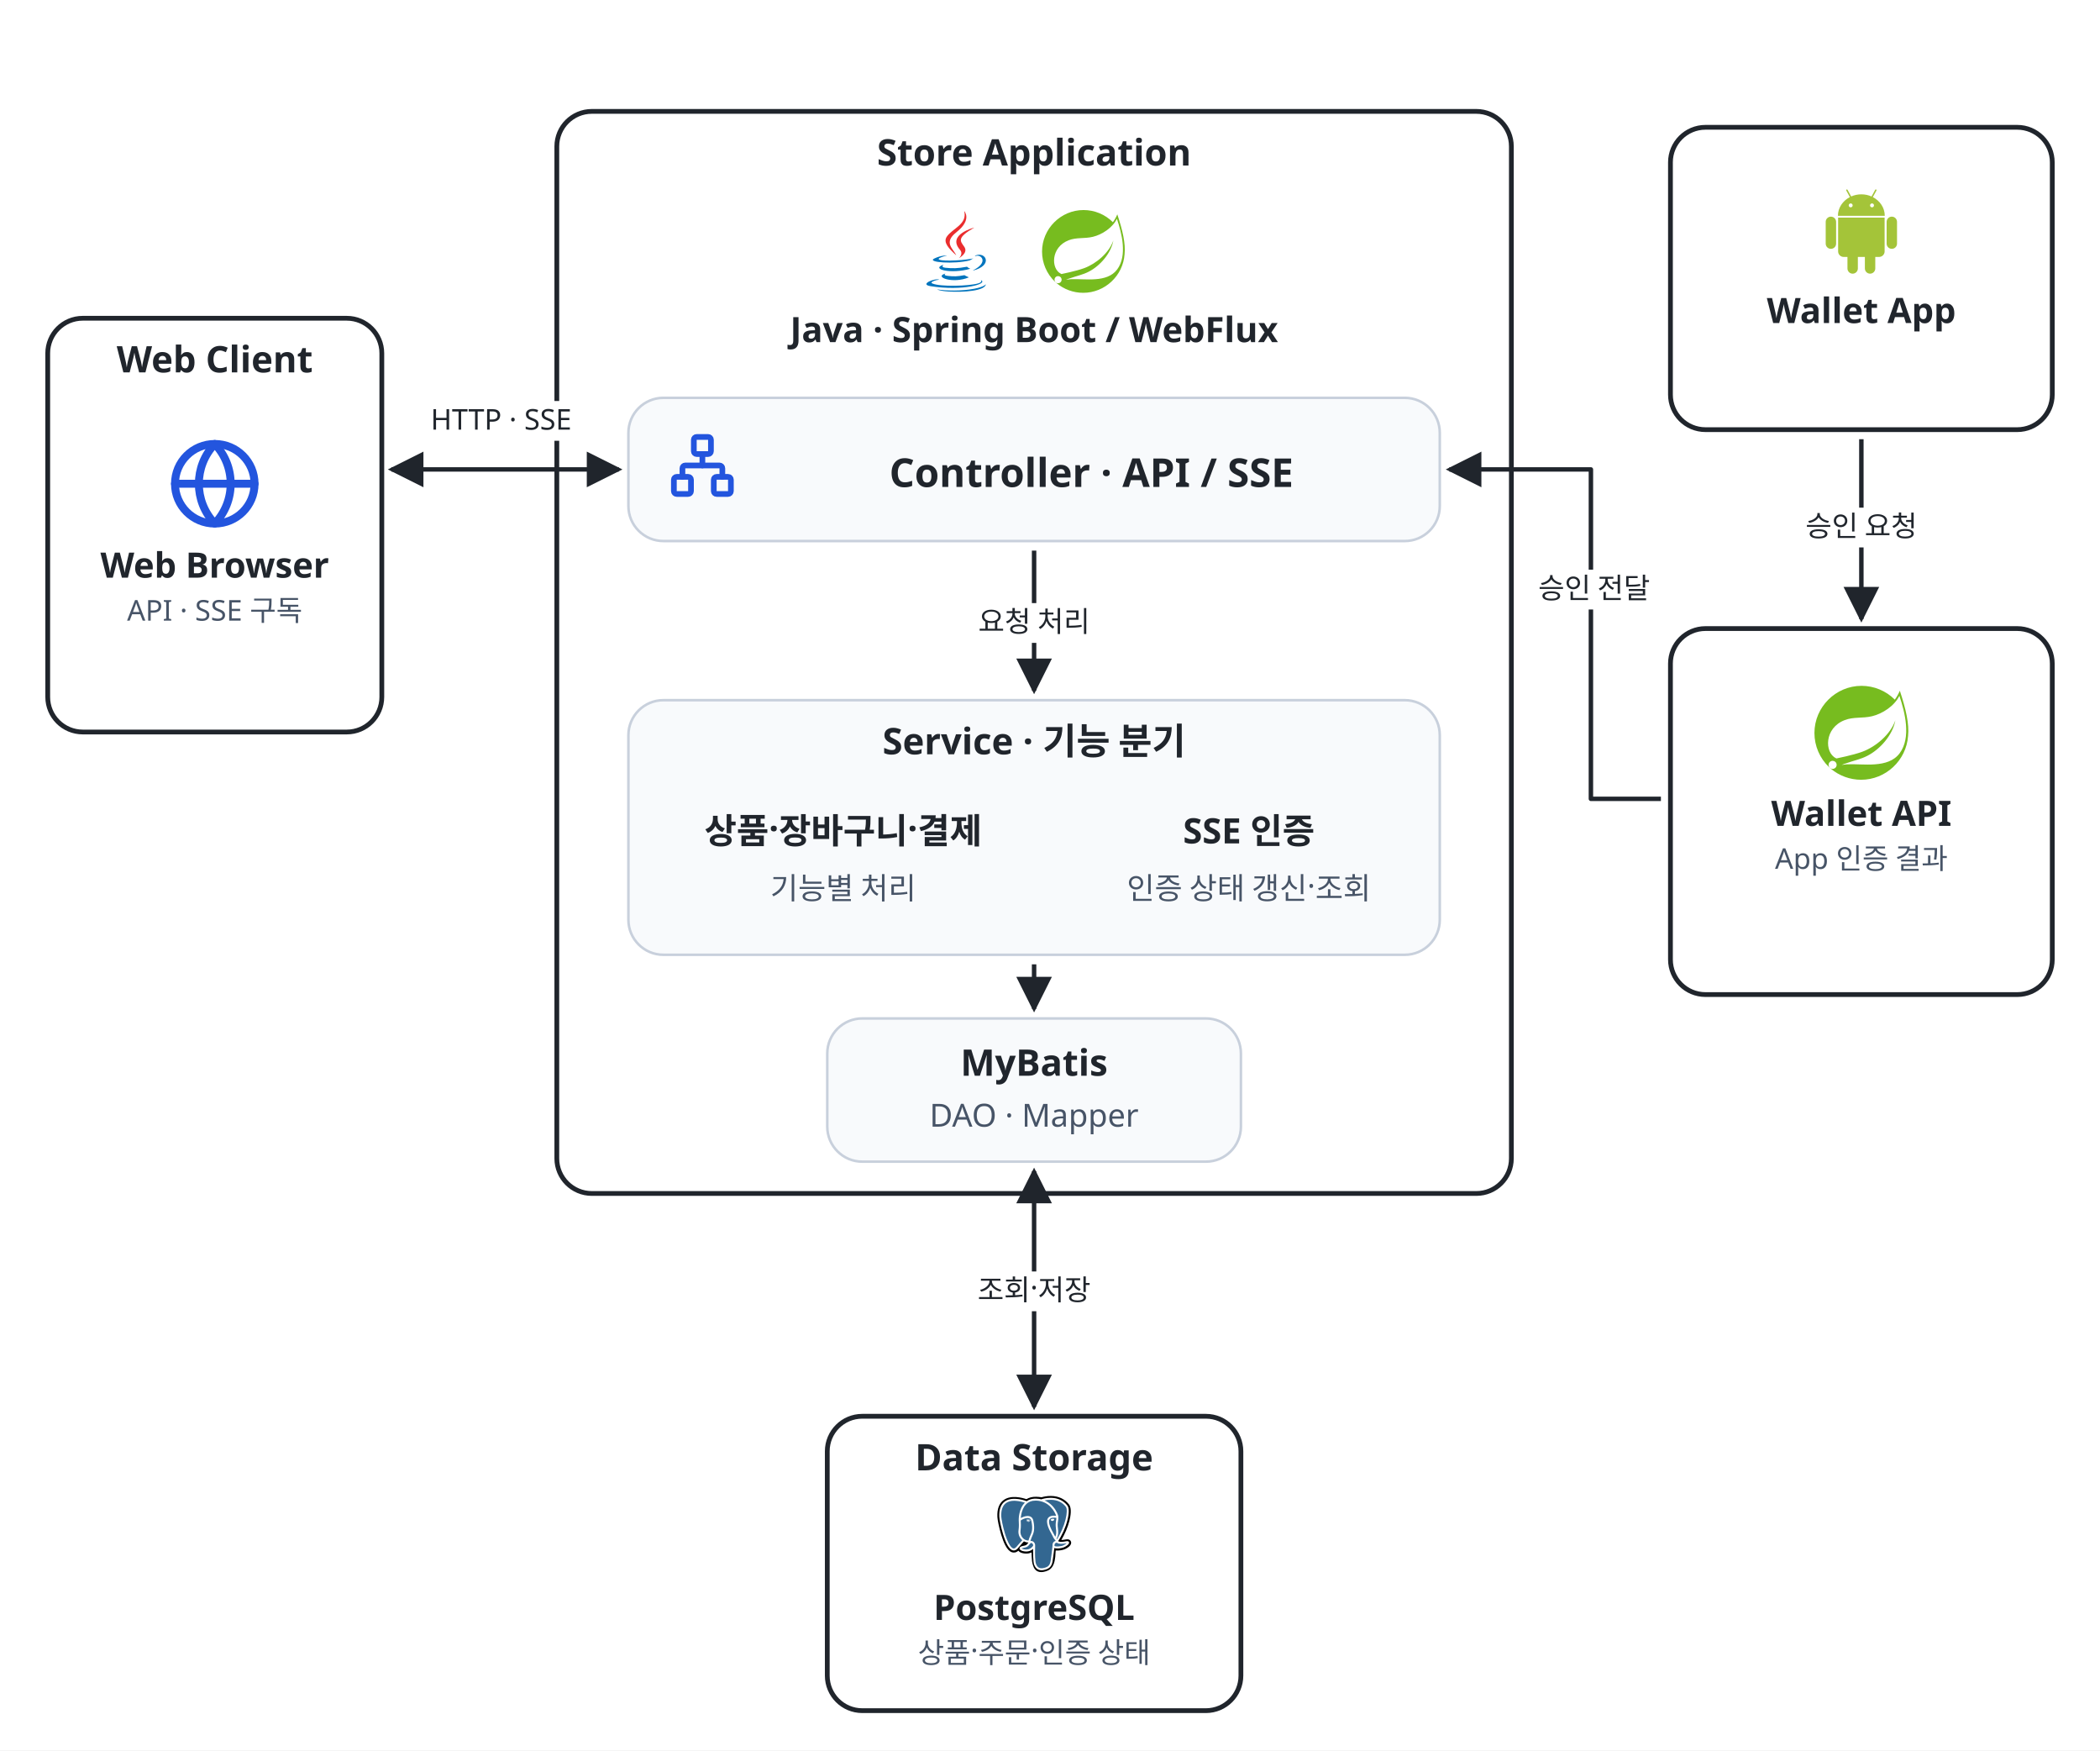
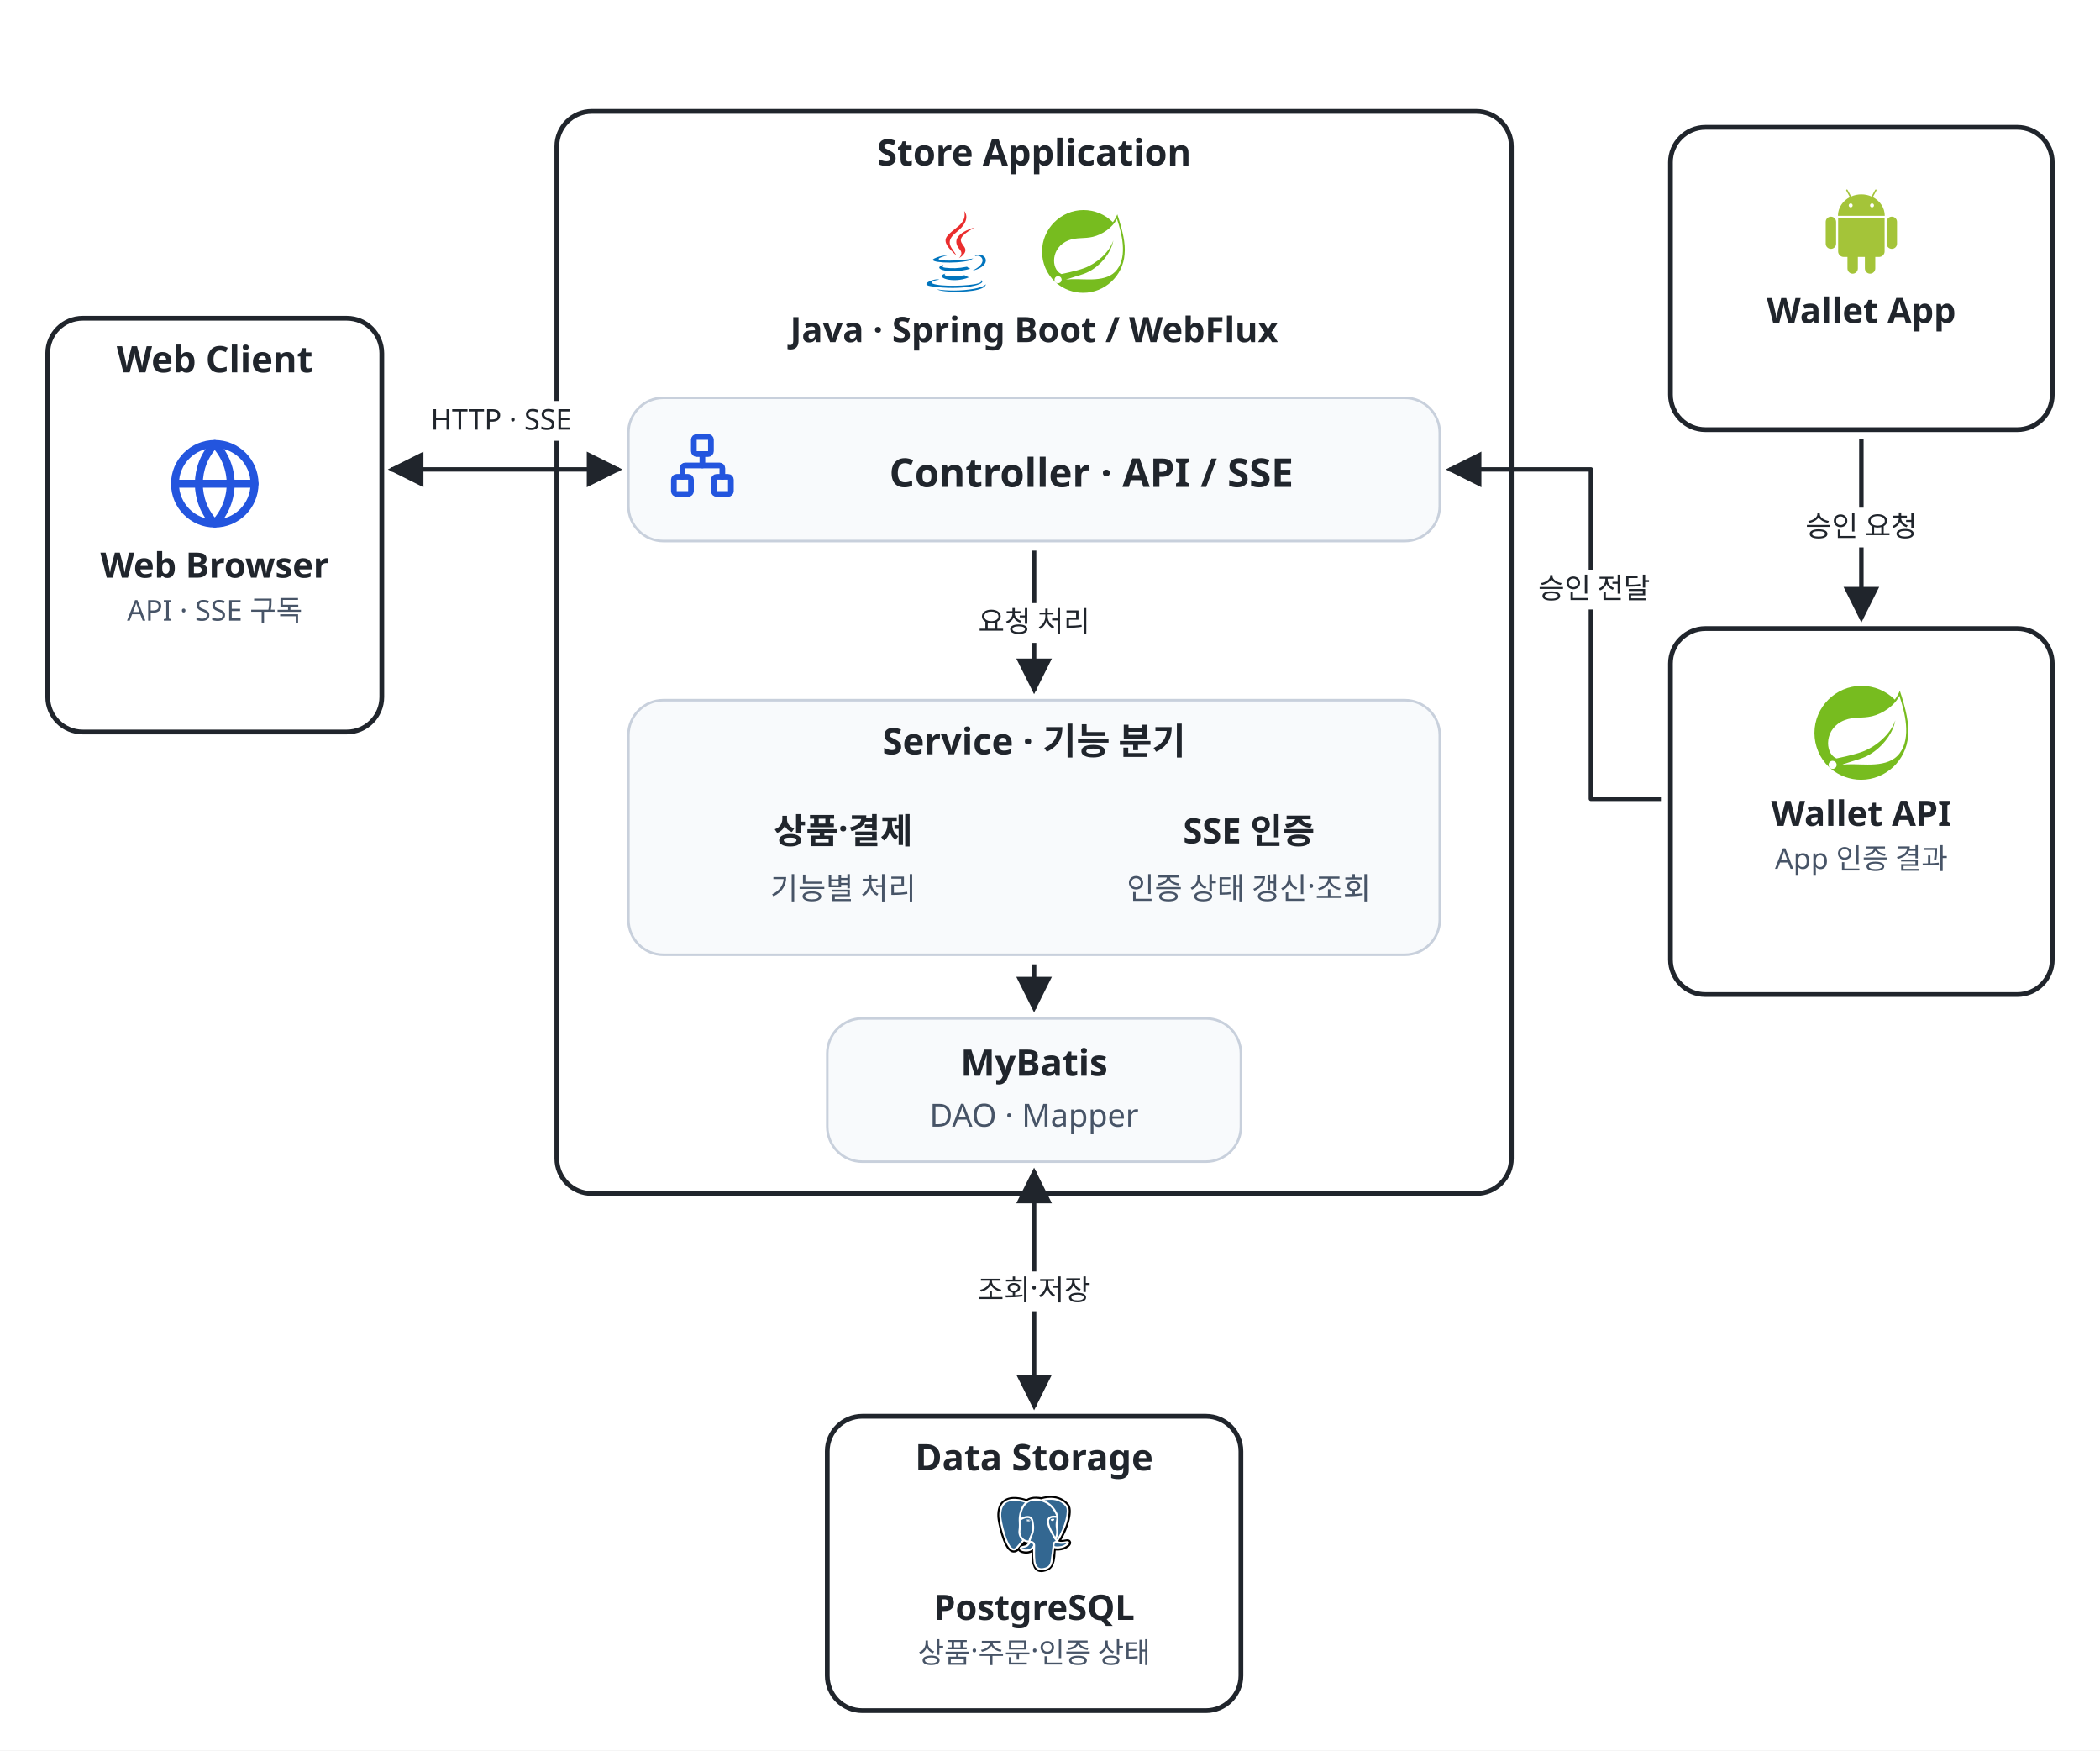
<svg xmlns="http://www.w3.org/2000/svg" width="1320" height="1100" viewBox="0 0 1320 1100" role="img" aria-labelledby="title desc">
  <defs>
    <marker id="arrow" viewBox="0 0 10 10" refX="9" refY="5" markerWidth="8" markerHeight="8" orient="auto-start-reverse">
      <path d="M 0 0 L 10 5 L 0 10 Z" fill="#20252c" />
    </marker>
    <marker id="arrow-start" viewBox="0 0 10 10" refX="1" refY="5" markerWidth="8" markerHeight="8" orient="auto">
      <path d="M 10 0 L 0 5 L 10 10 Z" fill="#20252c" />
    </marker>
    <symbol id="icon-android" viewBox="0 0 128 128">
      <g>
        <path fill="#fff" d="M21.012 91.125c-5.538.003-10.038-4.503-10.039-10.04l-.002-30.739c-.002-5.532 4.497-10.037 10.028-10.038 2.689-.002 5.207 1.041 7.105 2.937s2.942 4.418 2.944 7.099l-.003 30.74a9.924 9.924 0 01-2.931 7.094 9.962 9.962 0 01-7.102 2.947m-.008-48.12c-4.053-.002-7.338 3.291-7.339 7.341l.005 30.736a7.347 7.347 0 007.341 7.348 7.338 7.338 0 007.339-7.347V50.342a7.345 7.345 0 00-7.346-7.337" />
        <path fill="#fff" d="M99.742 44.527l-2.698-.001-66.119.009-2.699.001-.002-2.699c-.006-11.08 6.03-21.385 15.917-27.473l-3.844-7.017c-.47-.822-.588-1.863-.314-2.815a3.732 3.732 0 011.814-2.239 3.605 3.605 0 011.759-.447c1.362 0 2.609.739 3.267 1.933l4.023 7.329a37.842 37.842 0 0113.099-2.305c4.606-.002 9.023.777 13.204 2.311l4.017-7.341a3.711 3.711 0 013.263-1.932 3.712 3.712 0 011.761.438A3.706 3.706 0 0188 4.524a3.69 3.69 0 01-.318 2.832l-3.842 7.013c9.871 6.101 15.9 16.398 15.899 27.459l.003 2.699zM80.196 15.403l5.123-9.355a1.019 1.019 0 10-1.783-.981l-5.176 9.45c-4.354-1.934-9.229-3.021-14.382-3.016-5.142-.005-10.008 1.078-14.349 3.005l-5.181-9.429a1.009 1.009 0 00-1.379-.405c-.497.266-.68.891-.403 1.379l5.125 9.348c-10.07 5.194-16.874 15.084-16.868 26.439l66.118-.008c.003-11.351-6.789-21.221-16.845-26.427M48.94 29.86a2.772 2.772 0 01.003-5.545 2.78 2.78 0 012.775 2.774 2.775 2.775 0 01-2.778 2.771m30.107-.006a2.767 2.767 0 01-2.772-2.771 2.788 2.788 0 012.773-2.778 2.79 2.79 0 012.767 2.779 2.769 2.769 0 01-2.768 2.77m-27.336 96.305c-5.533-.001-10.036-4.501-10.037-10.038l-.002-13.567-2.638.003a10.453 10.453 0 01-7.448-3.082 10.437 10.437 0 01-3.083-7.452l-.01-47.627v-2.701h2.699l65.623-.01 2.7-.002v2.699l.007 47.633c.001 5.809-4.725 10.536-10.532 10.535l-2.654.002.003 13.562c0 5.534-4.502 10.039-10.033 10.039a9.933 9.933 0 01-7.098-2.937 9.952 9.952 0 01-2.947-7.096v-13.568H61.75v13.565c-.002 5.535-4.503 10.043-10.039 10.042" />
        <path fill="#fff" d="M31.205 92.022a7.82 7.82 0 007.831 7.837h5.333l.006 16.264c-.001 4.05 3.289 7.341 7.335 7.342a7.342 7.342 0 007.338-7.348l.001-16.259 9.909-.003-.001 16.263c.004 4.051 3.298 7.346 7.343 7.338 4.056.003 7.344-3.292 7.343-7.344l-.005-16.259 5.353-.001c4.319.001 7.832-3.508 7.832-7.837l-.009-47.635-65.621.012.012 47.63zm75.791-.91c-5.536.001-10.039-4.498-10.038-10.036l-.008-30.738c.002-5.537 4.498-10.041 10.031-10.041 5.54-.001 10.046 4.502 10.045 10.038l.003 30.736c.001 5.534-4.498 10.042-10.033 10.041m-.01-48.116c-4.053-.004-7.337 3.287-7.337 7.342l.003 30.737a7.336 7.336 0 007.342 7.34 7.338 7.338 0 007.338-7.343l-.008-30.736a7.335 7.335 0 00-7.338-7.34" />
        <path fill="#A4C439" d="M21.004 43.005c-4.053-.002-7.338 3.291-7.339 7.341l.005 30.736a7.338 7.338 0 007.342 7.343 7.33 7.33 0 007.338-7.342V50.342a7.345 7.345 0 00-7.346-7.337m59.192-27.602l5.123-9.355a1.023 1.023 0 00-.401-1.388 1.022 1.022 0 00-1.382.407l-5.175 9.453c-4.354-1.938-9.227-3.024-14.383-3.019-5.142-.005-10.013 1.078-14.349 3.005l-5.181-9.429a1.01 1.01 0 00-1.378-.406 1.007 1.007 0 00-.404 1.38l5.125 9.349c-10.07 5.193-16.874 15.083-16.868 26.438l66.118-.008c.003-11.351-6.789-21.221-16.845-26.427M48.94 29.86a2.772 2.772 0 01.003-5.545 2.78 2.78 0 012.775 2.774 2.775 2.775 0 01-2.778 2.771m30.107-.006a2.77 2.77 0 01-2.772-2.771 2.793 2.793 0 012.773-2.778 2.79 2.79 0 012.767 2.779 2.767 2.767 0 01-2.768 2.77M31.193 44.392l.011 47.635a7.822 7.822 0 007.832 7.831l5.333.002.006 16.264c-.001 4.05 3.291 7.342 7.335 7.342 4.056 0 7.342-3.295 7.343-7.347l-.004-16.26 9.909-.003.004 16.263c0 4.047 3.293 7.346 7.338 7.338 4.056.003 7.344-3.292 7.343-7.344l-.005-16.259 5.352-.004a7.835 7.835 0 007.836-7.834l-.009-47.635-65.624.011zm83.134 5.943a7.338 7.338 0 00-7.341-7.339c-4.053-.004-7.337 3.287-7.337 7.342l.006 30.738a7.334 7.334 0 007.339 7.339 7.337 7.337 0 007.338-7.343l-.005-30.737z" />
      </g>
    </symbol>
    <symbol id="icon-globe" viewBox="0 0 24 24">
      <g fill="none" stroke="currentColor" stroke-width="2" stroke-linecap="round" stroke-linejoin="round">
        <circle cx="12" cy="12" r="10" />
        <path d="M12 2a14.5 14.5 0 0 0 0 20 14.5 14.5 0 0 0 0-20" />
        <path d="M2 12h20" />
      </g>
    </symbol>
    <symbol id="icon-java" viewBox="0 0 128 128">
      <g>
        <path fill="#0074BD" d="M47.617 98.12s-4.767 2.774 3.397 3.71c9.892 1.13 14.947.968 25.845-1.092 0 0 2.871 1.795 6.873 3.351-24.439 10.47-55.308-.607-36.115-5.969zm-2.988-13.665s-5.348 3.959 2.823 4.805c10.567 1.091 18.91 1.18 33.354-1.6 0 0 1.993 2.025 5.132 3.131-29.542 8.64-62.446.68-41.309-6.336z" />
        <path fill="#EA2D2E" d="M69.802 61.271c6.025 6.935-1.58 13.17-1.58 13.17s15.289-7.891 8.269-17.777c-6.559-9.215-11.587-13.792 15.635-29.58 0 .001-42.731 10.67-22.324 34.187z" />
        <path fill="#0074BD" d="M102.123 108.229s3.529 2.91-3.888 5.159c-14.102 4.272-58.706 5.56-71.094.171-4.451-1.938 3.899-4.625 6.526-5.192 2.739-.593 4.303-.485 4.303-.485-4.953-3.487-32.013 6.85-13.743 9.815 49.821 8.076 90.817-3.637 77.896-9.468zM49.912 70.294s-22.686 5.389-8.033 7.348c6.188.828 18.518.638 30.011-.326 9.39-.789 18.813-2.474 18.813-2.474s-3.308 1.419-5.704 3.053c-23.042 6.061-67.544 3.238-54.731-2.958 10.832-5.239 19.644-4.643 19.644-4.643zm40.697 22.747c23.421-12.167 12.591-23.86 5.032-22.285-1.848.385-2.677.72-2.677.72s.688-1.079 2-1.543c14.953-5.255 26.451 15.503-4.823 23.725 0-.002.359-.327.468-.617z" />
        <path fill="#EA2D2E" d="M76.491 1.587S89.459 14.563 64.188 34.51c-20.266 16.006-4.621 25.13-.007 35.559-11.831-10.673-20.509-20.07-14.688-28.815C58.041 28.42 81.722 22.195 76.491 1.587z" />
        <path fill="#0074BD" d="M52.214 126.021c22.476 1.437 57-.8 57.817-11.436 0 0-1.571 4.032-18.577 7.231-19.186 3.612-42.854 3.191-56.887.874 0 .001 2.875 2.381 17.647 3.331z" />
      </g>
    </symbol>
    <symbol id="icon-network" viewBox="0 0 24 24">
      <g fill="none" stroke="currentColor" stroke-width="2" stroke-linecap="round" stroke-linejoin="round">
        <rect x="16" y="16" width="6" height="6" rx="1" />
        <rect x="2" y="16" width="6" height="6" rx="1" />
        <rect x="9" y="2" width="6" height="6" rx="1" />
        <path d="M5 16v-3a1 1 0 0 1 1-1h12a1 1 0 0 1 1 1v3" />
        <path d="M12 12V8" />
      </g>
    </symbol>
    <symbol id="icon-postgresql" viewBox="0 0 128 128">
      <g>
        <path d="M93.809 92.112c.785-6.533.55-7.492 5.416-6.433l1.235.108c3.742.17 8.637-.602 11.513-1.938 6.191-2.873 9.861-7.668 3.758-6.409-13.924 2.873-14.881-1.842-14.881-1.842 14.703-21.815 20.849-49.508 15.543-56.287-14.47-18.489-39.517-9.746-39.936-9.52l-.134.025c-2.751-.571-5.83-.912-9.289-.968-6.301-.104-11.082 1.652-14.709 4.402 0 0-44.683-18.409-42.604 23.151.442 8.841 12.672 66.898 27.26 49.362 5.332-6.412 10.484-11.834 10.484-11.834 2.558 1.699 5.622 2.567 8.834 2.255l.249-.212c-.078.796-.044 1.575.099 2.497-3.757 4.199-2.653 4.936-10.166 6.482-7.602 1.566-3.136 4.355-.221 5.084 3.535.884 11.712 2.136 17.238-5.598l-.22.882c1.474 1.18 1.375 8.477 1.583 13.69.209 5.214.558 10.079 1.621 12.948 1.063 2.868 2.317 10.256 12.191 8.14 8.252-1.764 14.561-4.309 15.136-27.985" />
        <path d="M75.458 125.256c-4.367 0-7.211-1.689-8.938-3.32-2.607-2.46-3.641-5.629-4.259-7.522l-.267-.79c-1.244-3.358-1.666-8.193-1.916-14.419-.038-.935-.064-1.898-.093-2.919-.021-.747-.047-1.684-.085-2.664a18.8 18.8 0 01-4.962 1.568c-3.079.526-6.389.356-9.84-.507-2.435-.609-4.965-1.871-6.407-3.82-4.203 3.681-8.212 3.182-10.396 2.453-3.853-1.285-7.301-4.896-10.542-11.037-2.309-4.375-4.542-10.075-6.638-16.943-3.65-11.96-5.969-24.557-6.175-28.693C4.292 23.698 7.777 14.44 15.296 9.129 27.157.751 45.128 5.678 51.68 7.915c4.402-2.653 9.581-3.944 15.433-3.851 3.143.051 6.136.327 8.916.823 2.9-.912 8.628-2.221 15.185-2.139 12.081.144 22.092 4.852 28.949 13.615 4.894 6.252 2.474 19.381.597 26.651-2.642 10.226-7.271 21.102-12.957 30.57 1.544.011 3.781-.174 6.961-.831 6.274-1.295 8.109 2.069 8.607 3.575 1.995 6.042-6.677 10.608-9.382 11.864-3.466 1.609-9.117 2.589-13.745 2.377l-.202-.013-1.216-.107-.12 1.014-.116.991c-.311 11.999-2.025 19.598-5.552 24.619-3.697 5.264-8.835 6.739-13.361 7.709-1.544.33-2.947.474-4.219.474zm-9.19-43.671c2.819 2.256 3.066 6.501 3.287 14.434.028.99.054 1.927.089 2.802.106 2.65.355 8.855 1.327 11.477.137.371.26.747.39 1.146 1.083 3.316 1.626 4.979 6.309 3.978 3.931-.843 5.952-1.599 7.534-3.851 2.299-3.274 3.585-9.86 3.821-19.575l4.783.116-4.75-.57.14-1.186c.455-3.91.783-6.734 3.396-8.602 2.097-1.498 4.486-1.353 6.389-1.01-2.091-1.58-2.669-3.433-2.823-4.193l-.399-1.965 1.121-1.663c6.457-9.58 11.781-21.354 14.609-32.304 2.906-11.251 2.02-17.226 1.134-18.356-11.729-14.987-32.068-8.799-34.192-8.097l-.359.194-1.8.335-.922-.191c-2.542-.528-5.366-.82-8.393-.869-4.756-.08-8.593 1.044-11.739 3.431l-2.183 1.655-2.533-1.043c-5.412-2.213-21.308-6.662-29.696-.721-4.656 3.298-6.777 9.76-6.305 19.207.156 3.119 2.275 14.926 5.771 26.377 4.831 15.825 9.221 21.082 11.054 21.693.32.108 1.15-.537 1.976-1.529a270.708 270.708 0 0110.694-12.07l2.77-2.915 3.349 2.225c1.35.897 2.839 1.406 4.368 1.502l7.987-6.812-1.157 11.808c-.026.265-.039.626.065 1.296l.348 2.238-1.51 1.688-.174.196 4.388 2.025 1.836-2.301z" />
        <path fill="#336791" d="M115.731 77.44c-13.925 2.873-14.882-1.842-14.882-1.842 14.703-21.816 20.849-49.51 15.545-56.287C101.924.823 76.875 9.566 76.457 9.793l-.135.024c-2.751-.571-5.83-.911-9.291-.967-6.301-.103-11.08 1.652-14.707 4.402 0 0-44.684-18.408-42.606 23.151.442 8.842 12.672 66.899 27.26 49.363 5.332-6.412 10.483-11.834 10.483-11.834 2.559 1.699 5.622 2.567 8.833 2.255l.25-.212c-.078.796-.042 1.575.1 2.497-3.758 4.199-2.654 4.936-10.167 6.482-7.602 1.566-3.136 4.355-.22 5.084 3.534.884 11.712 2.136 17.237-5.598l-.221.882c1.473 1.18 2.507 7.672 2.334 13.557-.174 5.885-.29 9.926.871 13.082 1.16 3.156 2.316 10.256 12.192 8.14 8.252-1.768 12.528-6.351 13.124-13.995.422-5.435 1.377-4.631 1.438-9.49l.767-2.3c.884-7.367.14-9.743 5.225-8.638l1.235.108c3.742.17 8.639-.602 11.514-1.938 6.19-2.871 9.861-7.667 3.758-6.408z" />
        <path fill="#fff" d="M75.957 122.307c-8.232 0-10.84-6.519-11.907-9.185-1.562-3.907-1.899-19.069-1.551-31.503a1.59 1.59 0 011.64-1.55 1.594 1.594 0 011.55 1.639c-.401 14.341.168 27.337 1.324 30.229 1.804 4.509 4.54 8.453 12.275 6.796 7.343-1.575 10.093-4.359 11.318-11.46.94-5.449 2.799-20.951 3.028-24.01a1.593 1.593 0 011.71-1.472 1.597 1.597 0 011.472 1.71c-.239 3.185-2.089 18.657-3.065 24.315-1.446 8.387-5.185 12.191-13.794 14.037-1.463.313-2.792.453-4 .454zM31.321 90.466a6.71 6.71 0 01-2.116-.35c-5.347-1.784-10.44-10.492-15.138-25.885-3.576-11.717-5.842-23.947-6.041-27.922-.589-11.784 2.445-20.121 9.02-24.778 13.007-9.216 34.888-.44 35.813-.062a1.596 1.596 0 01-1.207 2.955c-.211-.086-21.193-8.492-32.768-.285-5.622 3.986-8.203 11.392-7.672 22.011.167 3.349 2.284 15.285 5.906 27.149 4.194 13.742 8.967 22.413 13.096 23.79.648.216 2.62.873 5.439-2.517A245.272 245.272 0 0145.88 73.046a1.596 1.596 0 012.304 2.208c-.048.05-4.847 5.067-10.077 11.359-2.477 2.979-4.851 3.853-6.786 3.853zm69.429-13.445a1.596 1.596 0 01-1.322-2.487c14.863-22.055 20.08-48.704 15.612-54.414-5.624-7.186-13.565-10.939-23.604-11.156-7.433-.16-13.341 1.738-14.307 2.069l-.243.099c-.971.305-1.716-.227-1.997-.849a1.6 1.6 0 01.631-2.025c.046-.027.192-.089.429-.176l-.021.006.021-.007c1.641-.601 7.639-2.4 15.068-2.315 11.108.118 20.284 4.401 26.534 12.388 2.957 3.779 2.964 12.485.019 23.887-3.002 11.625-8.651 24.118-15.497 34.277-.306.457-.81.703-1.323.703zm.76 10.21c-2.538 0-4.813-.358-6.175-1.174-1.4-.839-1.667-1.979-1.702-2.584-.382-6.71 3.32-7.878 5.208-8.411-.263-.398-.637-.866-1.024-1.349-1.101-1.376-2.609-3.26-3.771-6.078-.182-.44-.752-1.463-1.412-2.648-3.579-6.418-11.026-19.773-6.242-26.612 2.214-3.165 6.623-4.411 13.119-3.716C97.6 28.837 88.5 10.625 66.907 10.271c-6.494-.108-11.82 1.889-15.822 5.93-8.96 9.049-8.636 25.422-8.631 25.586a1.595 1.595 0 11-3.19.084c-.02-.727-.354-17.909 9.554-27.916C53.455 9.272 59.559 6.96 66.96 7.081c13.814.227 22.706 7.25 27.732 13.101 5.479 6.377 8.165 13.411 8.386 15.759.165 1.746-1.088 2.095-1.341 2.147l-.576.013c-6.375-1.021-10.465-.312-12.156 2.104-3.639 5.201 3.406 17.834 6.414 23.229.768 1.376 1.322 2.371 1.576 2.985.988 2.396 2.277 4.006 3.312 5.3.911 1.138 1.7 2.125 1.982 3.283.131.23 1.99 2.98 13.021.703 2.765-.57 4.423-.083 4.93 1.45.997 3.015-4.597 6.532-7.694 7.97-2.775 1.29-7.204 2.106-11.036 2.106zm-4.696-4.021c.35.353 2.101.962 5.727.806 3.224-.138 6.624-.839 8.664-1.786 2.609-1.212 4.351-2.567 5.253-3.492l-.5.092c-7.053 1.456-12.042 1.262-14.828-.577a6.162 6.162 0 01-.54-.401c-.302.119-.581.197-.78.253-1.58.443-3.214.902-2.996 5.105zm-45.562 8.915c-1.752 0-3.596-.239-5.479-.71-1.951-.488-5.24-1.957-5.19-4.37.057-2.707 3.994-3.519 5.476-3.824 5.354-1.103 5.703-1.545 7.376-3.67.488-.619 1.095-1.39 1.923-2.314 1.229-1.376 2.572-2.073 3.992-2.073.989 0 1.8.335 2.336.558 1.708.708 3.133 2.42 3.719 4.467.529 1.847.276 3.625-.71 5.006-3.237 4.533-7.886 6.93-13.443 6.93zm-7.222-4.943c.481.372 1.445.869 2.518 1.137 1.631.408 3.213.615 4.705.615 4.546 0 8.196-1.882 10.847-5.594.553-.774.387-1.757.239-2.274-.31-1.083-1.08-2.068-1.873-2.397-.43-.178-.787-.314-1.115-.314-.176 0-.712 0-1.614 1.009a41.146 41.146 0 00-1.794 2.162c-2.084 2.646-3.039 3.544-9.239 4.821-1.513.31-2.289.626-2.674.835zm12.269-7.36a1.596 1.596 0 01-1.575-1.354 8.218 8.218 0 01-.08-.799c-4.064-.076-7.985-1.82-10.962-4.926-3.764-3.927-5.477-9.368-4.699-14.927.845-6.037.529-11.366.359-14.229-.047-.796-.081-1.371-.079-1.769.003-.505.013-1.844 4.489-4.113 1.592-.807 4.784-2.215 8.271-2.576 5.777-.597 9.585 1.976 10.725 7.246 3.077 14.228.244 20.521-1.825 25.117-.385.856-.749 1.664-1.04 2.447l-.257.69c-1.093 2.931-2.038 5.463-1.748 7.354a1.595 1.595 0 01-1.335 1.819l-.244.02zM42.464 42.26l.062 1.139c.176 2.974.504 8.508-.384 14.86-.641 4.585.759 9.06 3.843 12.276 2.437 2.542 5.644 3.945 8.94 3.945h.068c.369-1.555.982-3.197 1.642-4.966l.255-.686c.329-.884.714-1.74 1.122-2.646 1.991-4.424 4.47-9.931 1.615-23.132-.565-2.615-1.936-4.128-4.189-4.627-4.628-1.022-11.525 2.459-12.974 3.837zm9.63-.677c-.08.564 1.033 2.07 2.485 2.271 1.449.203 2.689-.975 2.768-1.539.079-.564-1.033-1.186-2.485-1.388-1.451-.202-2.691.092-2.768.656zm2.818 2.826l-.407-.028c-.9-.125-1.81-.692-2.433-1.518-.219-.29-.576-.852-.505-1.354.101-.736.999-1.177 2.4-1.177.313 0 .639.023.967.069.766.106 1.477.327 2.002.62.91.508.977 1.075.936 1.368-.112.813-1.405 2.02-2.96 2.02zm-2.289-2.732c.045.348.907 1.496 2.029 1.651l.261.018c1.036 0 1.81-.815 1.901-1.082-.096-.182-.762-.634-2.025-.81a5.823 5.823 0 00-.821-.059c-.812 0-1.243.183-1.345.282zm43.605-1.245c.079.564-1.033 2.07-2.484 2.272-1.45.202-2.691-.975-2.771-1.539-.076-.564 1.036-1.187 2.486-1.388 1.45-.203 2.689.092 2.769.655zm-2.819 2.56c-1.396 0-2.601-1.086-2.7-1.791-.115-.846 1.278-1.489 2.712-1.688.316-.044.629-.066.93-.066 1.238 0 2.058.363 2.14.949.053.379-.238.964-.739 1.492-.331.347-1.026.948-1.973 1.079l-.37.025zm.943-3.013c-.276 0-.564.021-.856.061-1.441.201-2.301.779-2.259 1.089.048.341.968 1.332 2.173 1.332l.297-.021c.787-.109 1.378-.623 1.66-.919.443-.465.619-.903.598-1.052-.028-.198-.56-.49-1.613-.49zm3.965 32.843a1.594 1.594 0 01-1.324-2.483c3.398-5.075 2.776-10.25 2.175-15.255-.257-2.132-.521-4.337-.453-6.453.07-2.177.347-3.973.614-5.71.317-2.058.617-4.002.493-6.31a1.595 1.595 0 113.186-.172c.142 2.638-.197 4.838-.525 6.967-.253 1.643-.515 3.342-.578 5.327-.061 1.874.178 3.864.431 5.97.64 5.322 1.365 11.354-2.691 17.411a1.596 1.596 0 01-1.328.708z" />
      </g>
    </symbol>
    <symbol id="icon-spring" viewBox="0 0 128 128">
      <g>
        <path d="M116.452 6.643a59.104 59.104 0 01-6.837 12.136A64.249 64.249 0 0064.205-.026C28.984-.026 0 28.982 0 64.242a64.316 64.316 0 0019.945 46.562l2.368 2.1a64.22 64.22 0 0041.358 15.122c33.487 0 61.637-26.24 64.021-59.683 1.751-16.371-3.051-37.077-11.24-61.7zM29.067 111.17a5.5 5.5 0 01-4.269 2.034c-3.018 0-5.487-2.484-5.487-5.502 0-3.017 2.485-5.501 5.487-5.501 1.25 0 2.485.433 3.452 1.234 2.351 1.9 2.718 5.384.817 7.735zm87.119-19.238c-15.843 21.122-49.68 14.003-71.376 15.02 0 0-3.852.234-7.721.867 0 0 1.45-.617 3.335-1.334 15.226-5.301 22.43-6.335 31.685-11.086 17.427-8.869 34.654-28.274 38.24-48.463-6.637 19.422-26.75 36.11-45.077 42.895-12.557 4.635-35.238 9.136-35.238 9.136l-.917-.484c-15.442-7.518-15.91-40.977 12.157-51.78 12.291-4.735 24.048-2.134 37.323-5.302 14.175-3.367 30.568-14.004 37.238-27.874 7.471 22.19 16.46 56.932.35 78.405z" fill="#77bc1f" />
      </g>
    </symbol>
  </defs>
  <rect width="1320" height="1100" fill="#fff" />
  <g font-family="Segoe UI, Apple SD Gothic Neo, Malgun Gothic, sans-serif">
    <rect x="30" y="200" width="210" height="260" rx="22" fill="#fff" stroke="#20252c" stroke-width="3" />
    <text x="135.0" y="234" text-anchor="middle" font-size="23" font-weight="700" fill="#20252c">Web Client</text>
    <use href="#icon-globe" x="105.0" y="274" width="60" height="60" color="#2355de" />
    <text x="135" y="363" text-anchor="middle" font-size="22" font-weight="700" fill="#20252c">Web Browser</text>
    <text x="135" y="390" text-anchor="middle" font-size="18" font-weight="400" fill="#475467">API · SSE 구독</text>
    <rect x="350" y="70" width="600" height="680" rx="22" fill="#fff" stroke="#20252c" stroke-width="3" />
    <text x="650.0" y="104" text-anchor="middle" font-size="23" font-weight="700" fill="#20252c">Store Application</text>
    <use href="#icon-java" x="575" y="132" width="52" height="52" color="#20252c" />
    <use href="#icon-spring" x="655" y="132" width="52" height="52" color="#20252c" />
    <text x="650" y="215" text-anchor="middle" font-size="22" font-weight="700" fill="#20252c">Java · Spring Boot / WebFlux</text>
    <rect x="395" y="250" width="510" height="90" rx="22" fill="#f8fafc" stroke="#c8d0dc" stroke-width="1.6" />
    <use href="#icon-network" x="420" y="271" width="43" height="43" color="#2355de" />
    <text x="686" y="306" text-anchor="middle" font-size="25" font-weight="700" fill="#20252c">Controller · API / SSE</text>
    <path d="M 246 295 L 389 295" fill="none" stroke="#20252c" stroke-width="2.8" stroke-linejoin="round" marker-end="url(#arrow)" marker-start="url(#arrow-start)" />
    <rect x="253.5" y="252" width="123" height="25" rx="3" fill="#fff" />
    <text x="315" y="270" text-anchor="middle" font-size="18" font-weight="400" fill="#20252c">HTTP · SSE</text>
    <rect x="395" y="440" width="510" height="160" rx="22" fill="#f8fafc" stroke="#c8d0dc" stroke-width="1.6" />
    <text x="650.0" y="474" text-anchor="middle" font-size="23" font-weight="700" fill="#20252c">Service · 기능 분기</text>
-     <text x="530" y="530" text-anchor="middle" font-size="22" font-weight="700" fill="#20252c">상품·장바구니·결제</text>
+     <text x="530" y="530" text-anchor="middle" font-size="22" font-weight="700" fill="#20252c">상품·결제</text>
    <text x="530" y="565" text-anchor="middle" font-size="19" font-weight="400" fill="#475467">기능별 처리</text>
    <text x="785" y="530" text-anchor="middle" font-size="22" font-weight="700" fill="#20252c">SSE 인증</text>
    <text x="785" y="565" text-anchor="middle" font-size="19" font-weight="400" fill="#475467">인증 상태 갱신·조회</text>
    <path d="M 650 346 L 650 434" fill="none" stroke="#20252c" stroke-width="2.8" stroke-linejoin="round" marker-end="url(#arrow)" />
    <rect x="603.0" y="379" width="94" height="25" rx="3" fill="#fff" />
    <text x="650" y="397" text-anchor="middle" font-size="18" font-weight="400" fill="#20252c">요청 처리</text>
    <rect x="520" y="640" width="260" height="90" rx="22" fill="#f8fafc" stroke="#c8d0dc" stroke-width="1.6" />
    <text x="650" y="676" text-anchor="middle" font-size="23" font-weight="700" fill="#20252c">MyBatis</text>
    <text x="650" y="708" text-anchor="middle" font-size="20" font-weight="400" fill="#475467">DAO · Mapper</text>
    <path d="M 650 606 L 650 634" fill="none" stroke="#20252c" stroke-width="2.8" stroke-linejoin="round" marker-end="url(#arrow)" />
    <rect x="520" y="890" width="260" height="185" rx="22" fill="#fff" stroke="#20252c" stroke-width="3" />
    <text x="650.0" y="924" text-anchor="middle" font-size="23" font-weight="700" fill="#20252c">Data Storage</text>
    <use href="#icon-postgresql" x="625.0" y="939" width="50" height="50" color="#20252c" />
    <text x="650" y="1018" text-anchor="middle" font-size="22" font-weight="700" fill="#20252c">PostgreSQL</text>
    <text x="650" y="1045" text-anchor="middle" font-size="18" font-weight="400" fill="#475467">상품·주문·인증 상태</text>
    <path d="M 650 736 L 650 884" fill="none" stroke="#20252c" stroke-width="2.8" stroke-linejoin="round" marker-end="url(#arrow)" marker-start="url(#arrow-start)" />
    <rect x="599.5" y="799" width="101" height="25" rx="3" fill="#fff" />
    <text x="650" y="817" text-anchor="middle" font-size="18" font-weight="400" fill="#20252c">조회·저장</text>
    <rect x="1050" y="80" width="240" height="190" rx="22" fill="#fff" stroke="#20252c" stroke-width="3" />
    <use href="#icon-android" x="1141.5" y="117" width="57" height="57" color="#20252c" />
    <text x="1170" y="203" text-anchor="middle" font-size="22" font-weight="700" fill="#20252c">Wallet App</text>
    <rect x="1050" y="395" width="240" height="230" rx="22" fill="#fff" stroke="#20252c" stroke-width="3" />
    <use href="#icon-spring" x="1140.5" y="431" width="59" height="59" color="#20252c" />
    <text x="1170" y="519" text-anchor="middle" font-size="22" font-weight="700" fill="#20252c">Wallet API</text>
    <text x="1170" y="546" text-anchor="middle" font-size="18" font-weight="400" fill="#475467">App 인증 결과</text>
    <path d="M 1170 276 L 1170 389" fill="none" stroke="#20252c" stroke-width="2.8" stroke-linejoin="round" marker-end="url(#arrow)" />
    <rect x="1123.0" y="319" width="94" height="25" rx="3" fill="#fff" />
    <text x="1170" y="337" text-anchor="middle" font-size="18" font-weight="400" fill="#20252c">승인 요청</text>
    <path d="M 1044 502 L 1000 502 L 1000 295 L 911 295" fill="none" stroke="#20252c" stroke-width="2.8" stroke-linejoin="round" marker-end="url(#arrow)" />
    <rect x="955.0" y="358" width="94" height="25" rx="3" fill="#fff" />
    <text x="1002" y="376" text-anchor="middle" font-size="18" font-weight="400" fill="#20252c">승인 전달</text>
  </g>
</svg>
